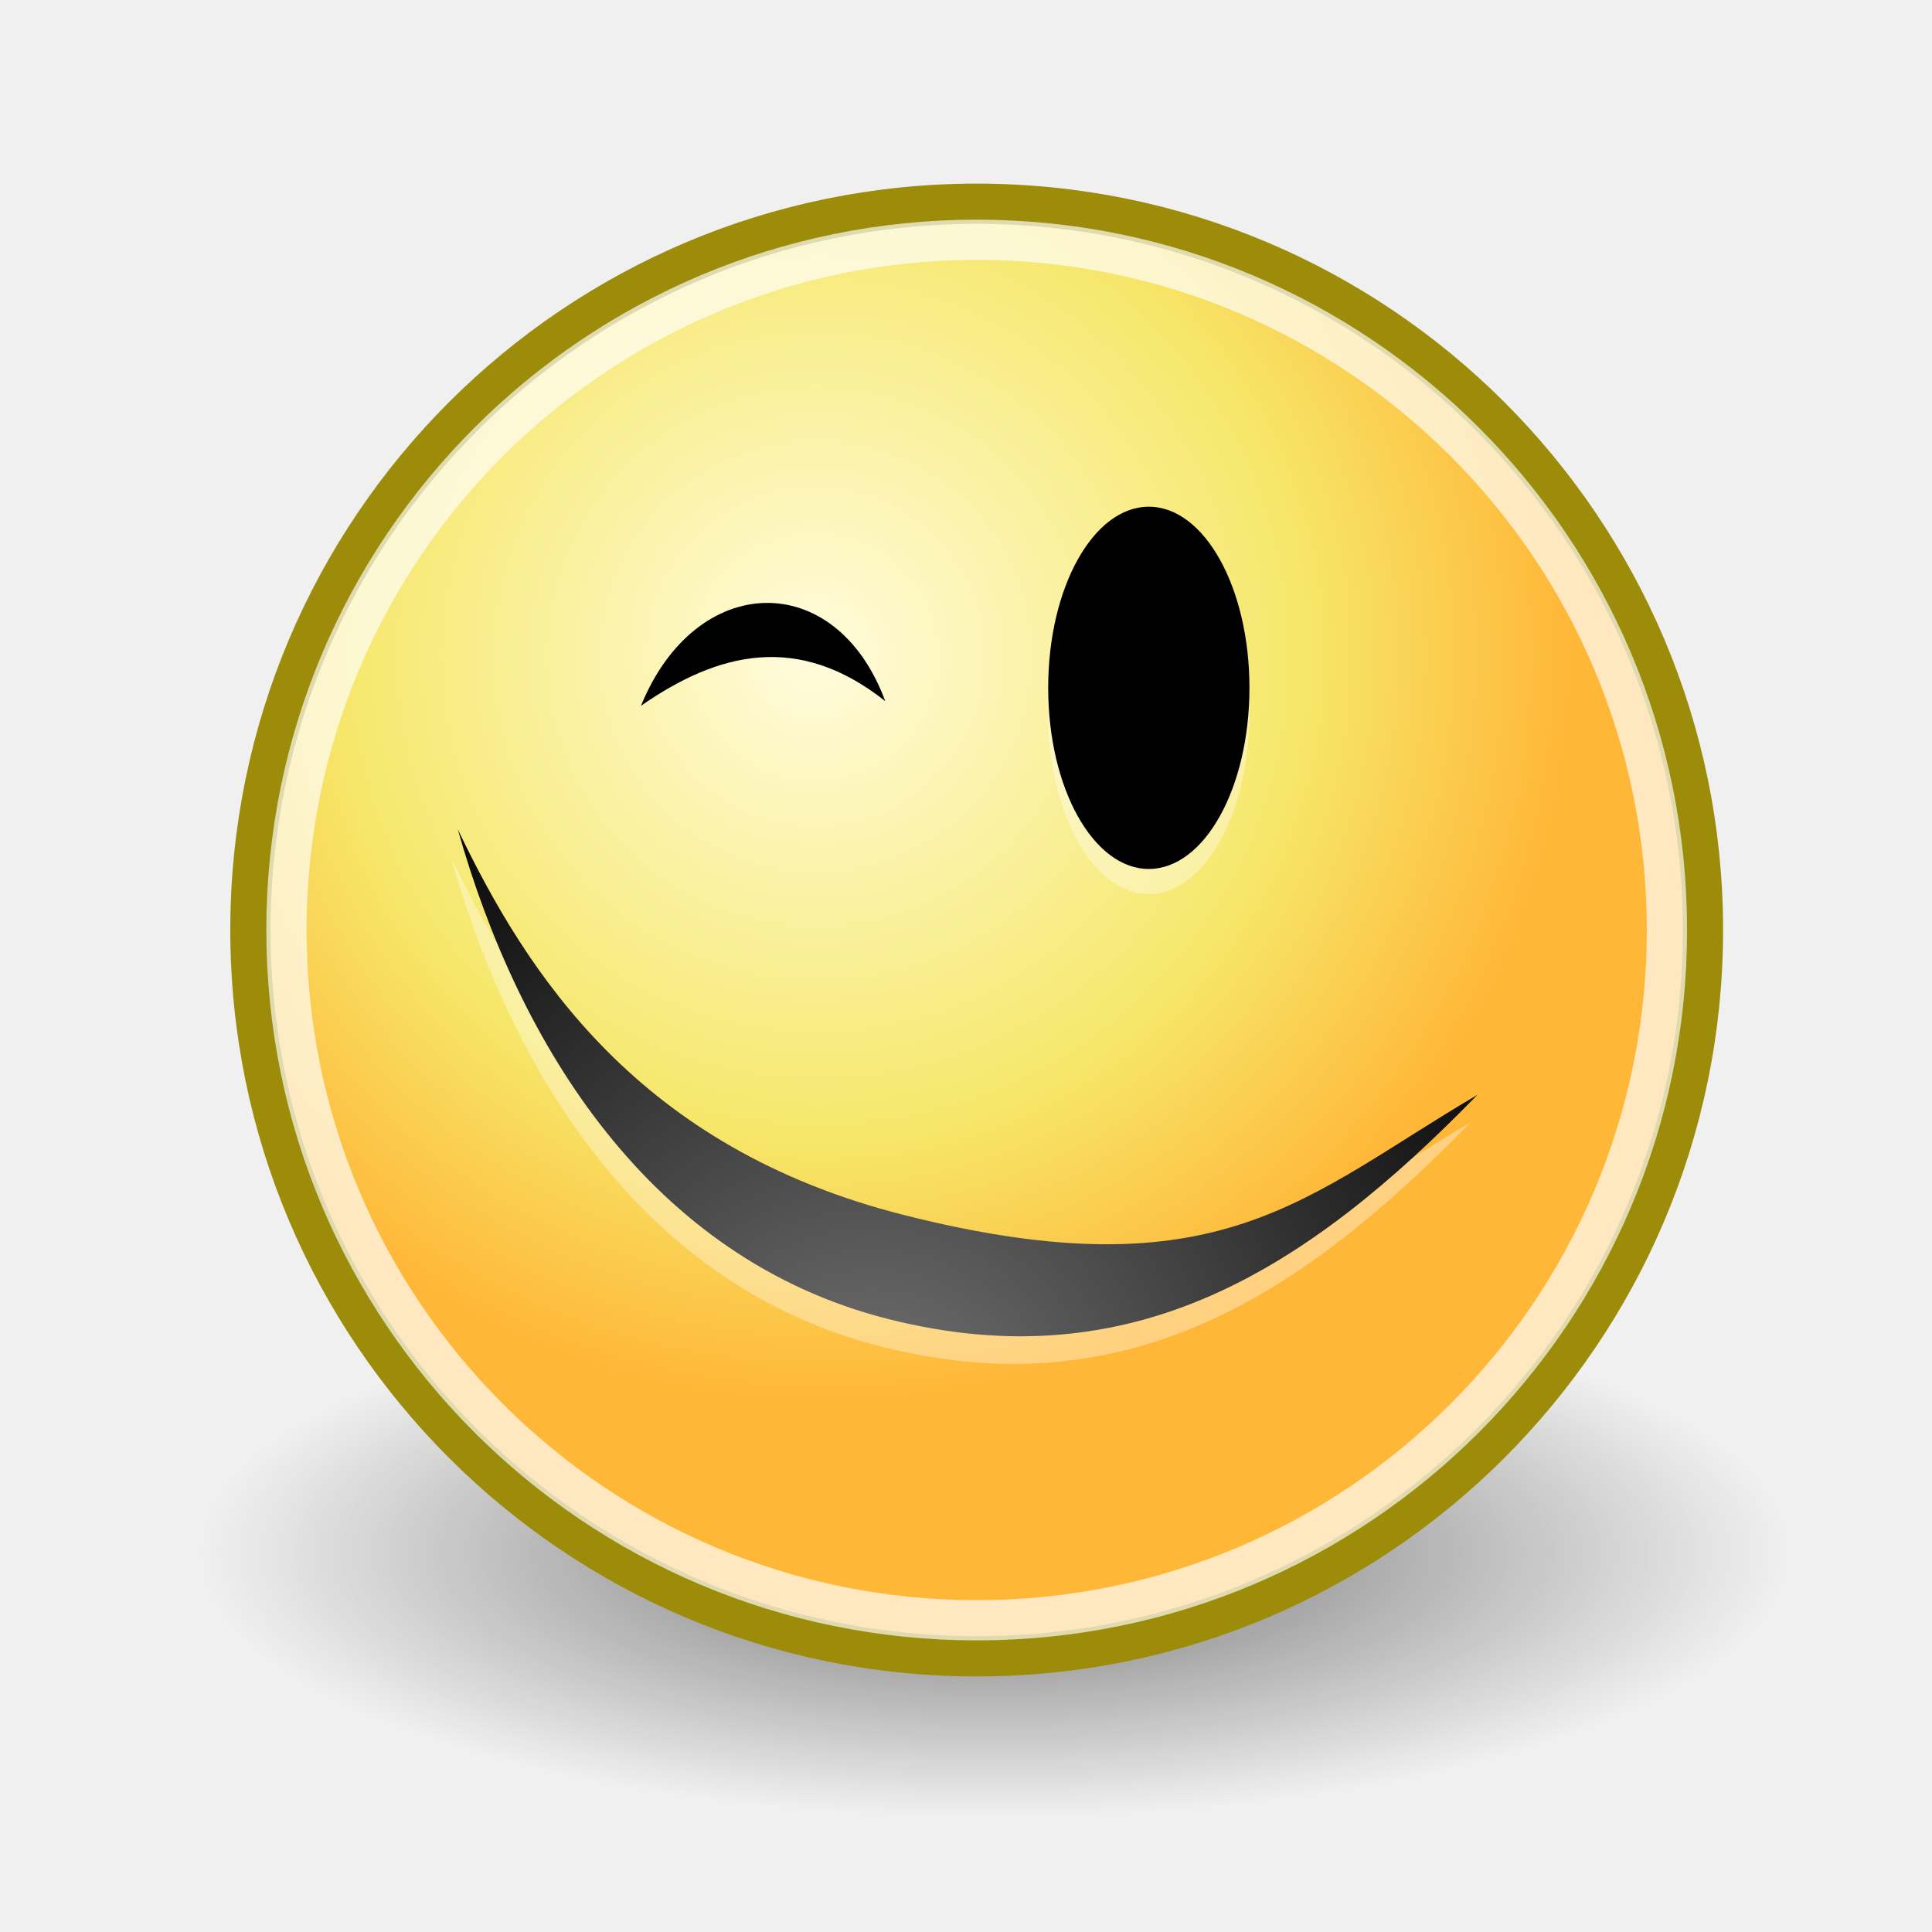
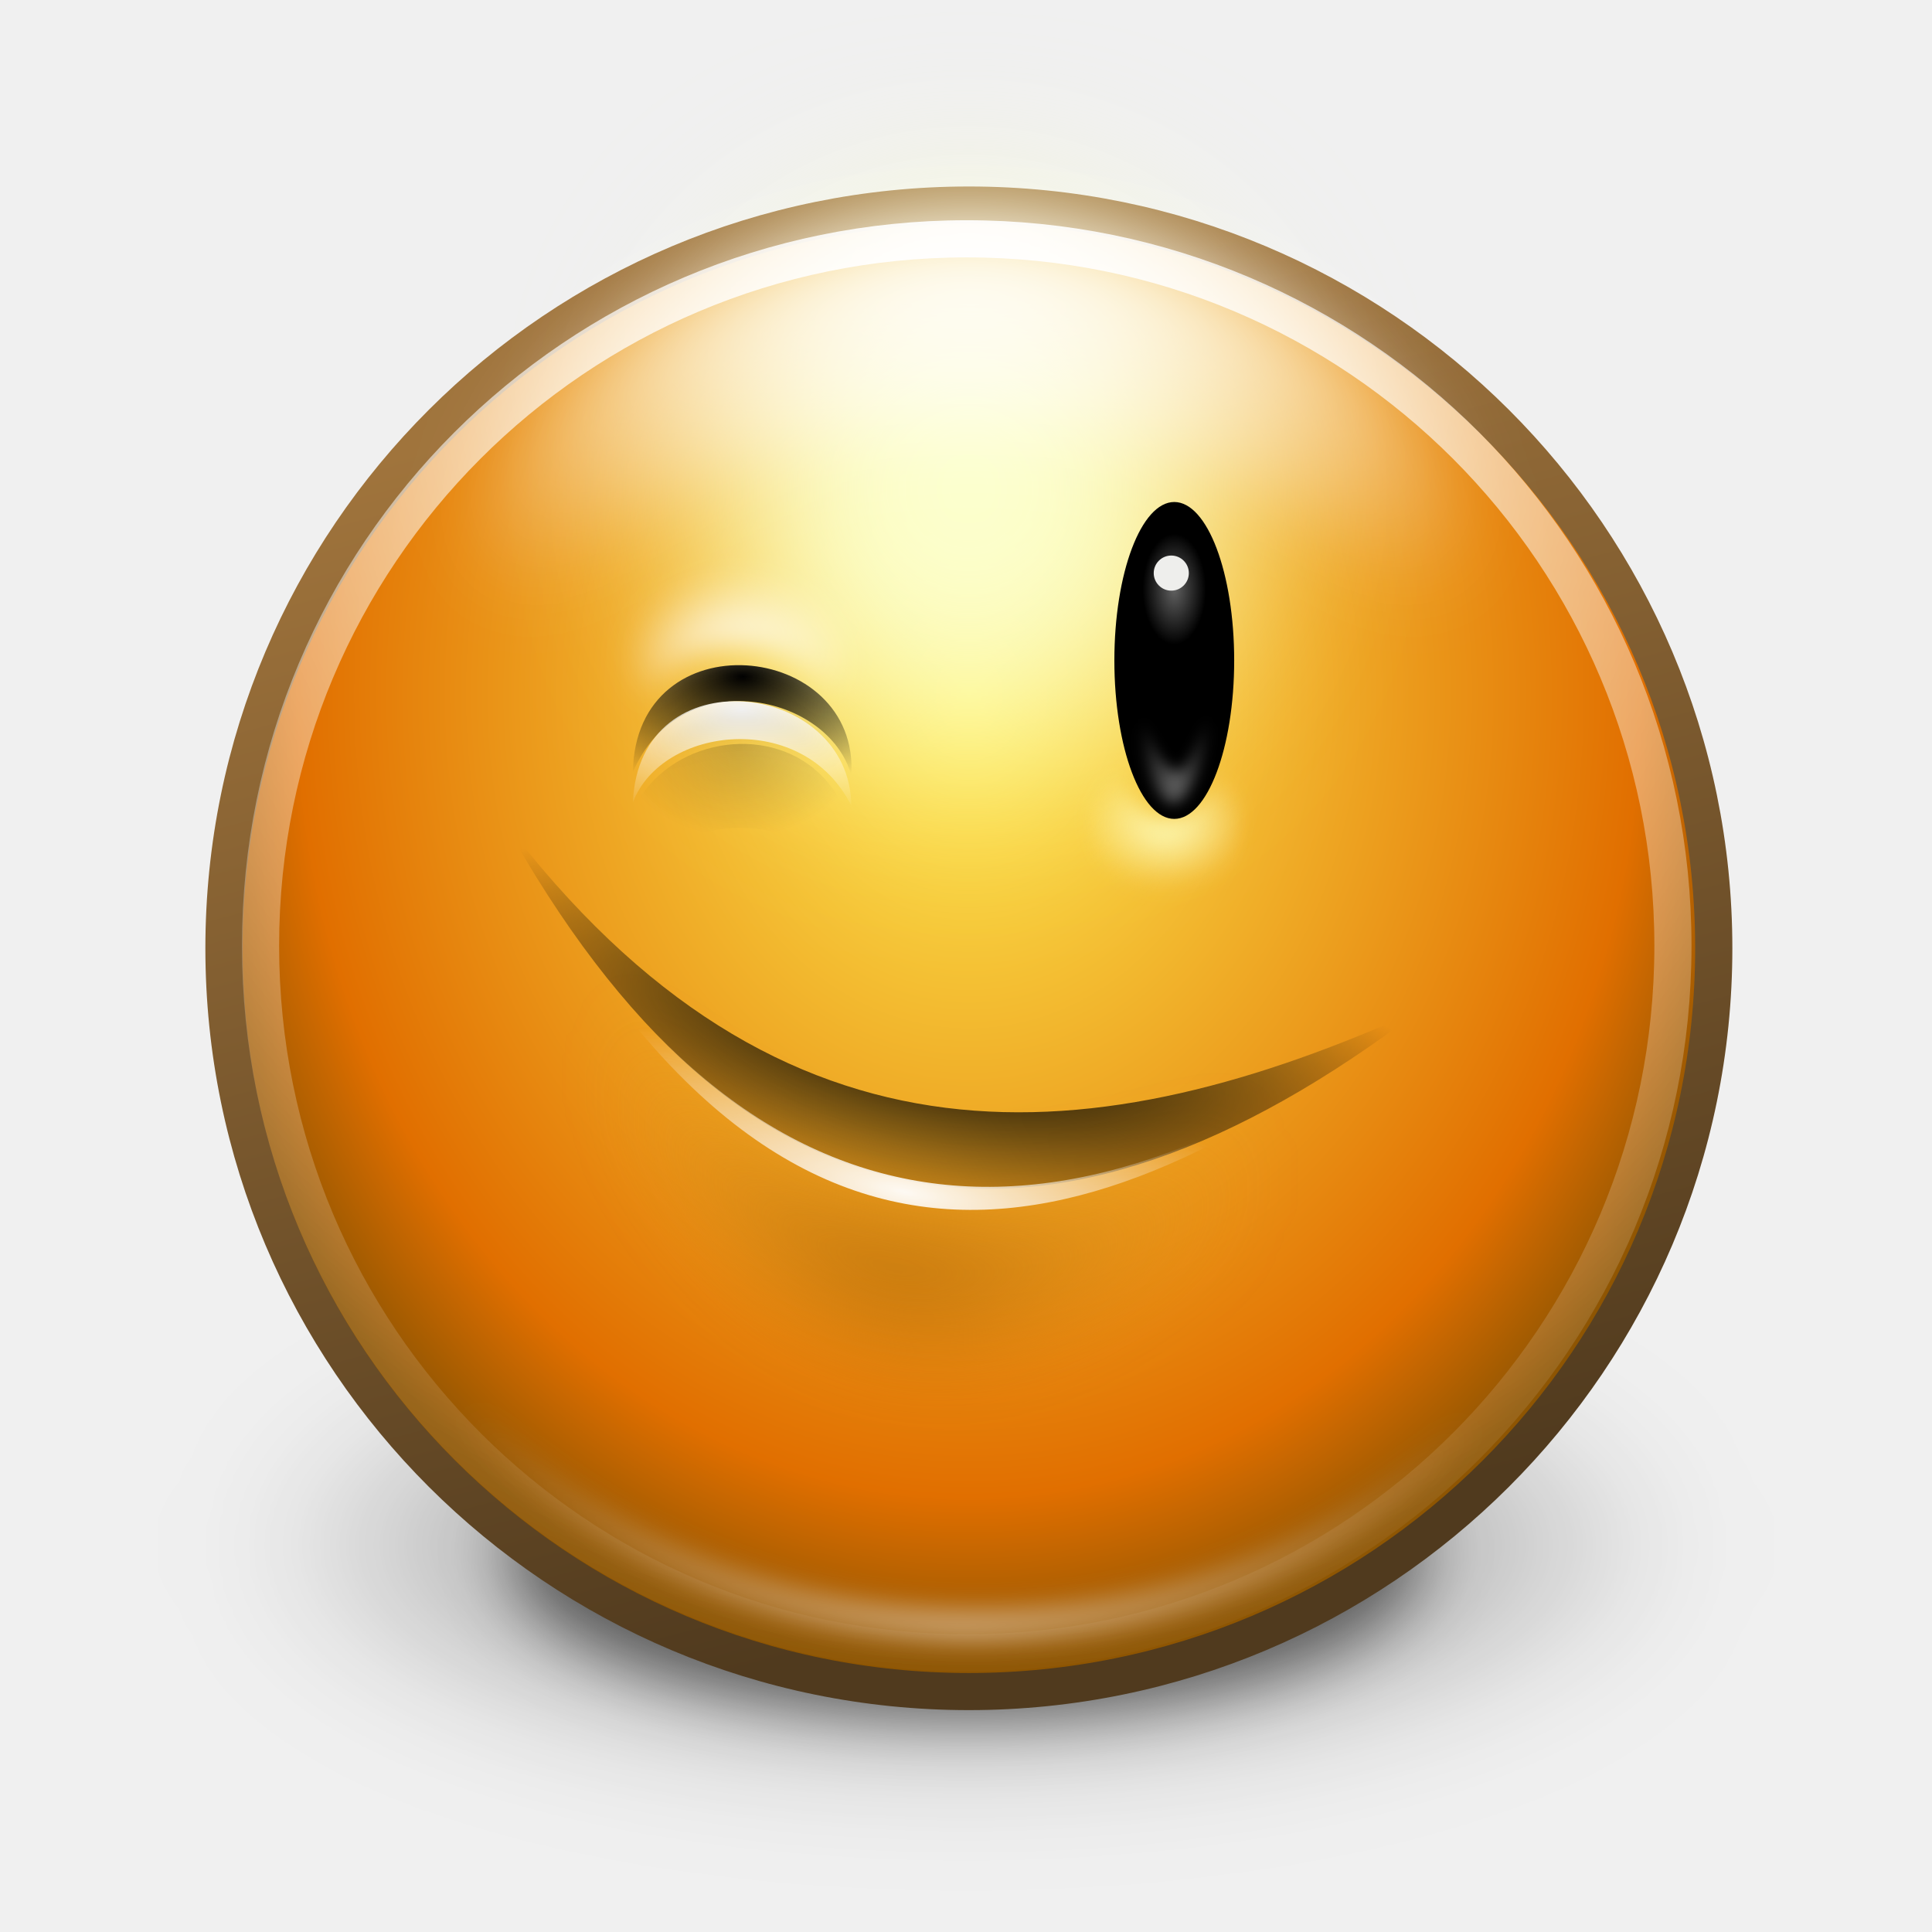
- <svg xmlns="http://www.w3.org/2000/svg" xmlns:xlink="http://www.w3.org/1999/xlink" version="1.1" width="48" height="48" id="svg4376">
-   <defs id="defs3">
-     <linearGradient id="linearGradient3290">
-       <stop id="stop3292" style="stop-color:#fffcde;stop-opacity:1" offset="0" />
-       <stop id="stop3294" style="stop-color:#f6e76a;stop-opacity:1" offset="0.645" />
-       <stop id="stop3296" style="stop-color:#ffb738;stop-opacity:1" offset="1" />
+ <svg xmlns="http://www.w3.org/2000/svg" xmlns:xlink="http://www.w3.org/1999/xlink" width="52" height="52" id="svg8553" version="1.1">
+   <defs id="defs8555">
+     <filter color-interpolation-filters="sRGB" id="filter6552-9" x="-0.089" width="1.178" y="-0.265" height="1.53">
+       <feGaussianBlur stdDeviation="0.517" id="feGaussianBlur6554-0" />
+     </filter>
+     <linearGradient id="linearGradient5629-3">
+       <stop style="stop-color:#000000;stop-opacity:1;" offset="0" id="stop5631-3" />
+       <stop style="stop-color:#000000;stop-opacity:0;" offset="1" id="stop5633-3" />
    </linearGradient>
-     <radialGradient cx="29.288" cy="15.721" r="8.902" fx="29.158" fy="15.756" id="radialGradient2714" xlink:href="#linearGradient3290" gradientUnits="userSpaceOnUse" />
-     <linearGradient id="linearGradient2509">
-       <stop id="stop2511" style="stop-color:#fffbd5;stop-opacity:1" offset="0" />
-       <stop id="stop2513" style="stop-color:#edd400;stop-opacity:1" offset="1" />
+     <filter color-interpolation-filters="sRGB" id="filter5677-7" x="-0.094" width="1.189" y="-0.28" height="1.561">
+       <feGaussianBlur stdDeviation="0.548" id="feGaussianBlur5679-3" />
+     </filter>
+     <linearGradient id="linearGradient7083-26">
+       <stop style="stop-color:#ffed50;stop-opacity:1" offset="0" id="stop7085-5" />
+       <stop id="stop7087-2" offset="0.827" style="stop-color:#e16f00;stop-opacity:1" />
+       <stop style="stop-color:#8e5502;stop-opacity:1" offset="1" id="stop7089-6" />
    </linearGradient>
-     <radialGradient cx="25.053" cy="39.593" r="15.757" fx="25.053" fy="39.593" id="aigrd2" gradientUnits="userSpaceOnUse" gradientTransform="matrix(1.25,0,0,1.25,-6.479446,-13.37211)">
-       <stop id="stop8602" style="stop-color:#777777;stop-opacity:1" offset="0" />
-       <stop id="stop8604" style="stop-color:#000000;stop-opacity:1" offset="1" />
-     </radialGradient>
-     <linearGradient id="linearGradient4565">
-       <stop id="stop4567" style="stop-color:#000000;stop-opacity:1" offset="0" />
-       <stop id="stop4569" style="stop-color:#000000;stop-opacity:0" offset="1" />
+     <linearGradient id="linearGradient6936-5">
+       <stop style="stop-color:#a0743c;stop-opacity:1;" offset="0" id="stop6938-87" />
+       <stop style="stop-color:#503a1e;stop-opacity:1" offset="1" id="stop6940-9" />
    </linearGradient>
-     <linearGradient id="linearGradient3824">
-       <stop id="stop3826" style="stop-color:#ffffff;stop-opacity:1" offset="0" />
-       <stop id="stop3828" style="stop-color:#c9c9c9;stop-opacity:1" offset="1" />
+     <filter color-interpolation-filters="sRGB" id="filter5832-6" x="-0.438" width="1.875" y="-0.438" height="1.875">
+       <feGaussianBlur stdDeviation="0.798" id="feGaussianBlur5834-0" />
+     </filter>
+     <linearGradient id="linearGradient6005-4">
+       <stop style="stop-color:#ffffff;stop-opacity:1;" offset="0" id="stop6007-1" />
+       <stop style="stop-color:#ffffff;stop-opacity:0;" offset="1" id="stop6009-0" />
    </linearGradient>
-     <linearGradient id="linearGradient3800">
-       <stop id="stop3802" style="stop-color:#ffeed6;stop-opacity:1" offset="0" />
-       <stop id="stop8664" style="stop-color:#e49c2f;stop-opacity:1" offset="0.5" />
-       <stop id="stop3804" style="stop-color:#ffc66c;stop-opacity:1" offset="1" />
+     <filter color-interpolation-filters="sRGB" id="filter6049-4">
+       <feGaussianBlur stdDeviation="1.564" id="feGaussianBlur6051-8" />
+     </filter>
+     <linearGradient id="linearGradient6329-70">
+       <stop style="stop-color:#ffffff;stop-opacity:1;" offset="0" id="stop6331-8" />
+       <stop style="stop-color:#ffffff;stop-opacity:0;" offset="1" id="stop6333-6" />
    </linearGradient>
-     <radialGradient cx="24.714" cy="38.571" r="19.714" fx="24.714" fy="38.571" id="radialGradient4571" xlink:href="#linearGradient4565" gradientUnits="userSpaceOnUse" gradientTransform="matrix(1,0,0,0.333333,0,25.71429)" />
-     <radialGradient cx="25.053" cy="39.593" r="15.757" fx="25.053" fy="39.593" id="radialGradient3279" xlink:href="#aigrd2" gradientUnits="userSpaceOnUse" gradientTransform="matrix(1.25,0,0,1.25,-6.479446,-13.37211)" />
+     <filter color-interpolation-filters="sRGB" id="filter6365-2" x="-0.092" width="1.184" y="-0.208" height="1.417">
+       <feGaussianBlur stdDeviation="0.508" id="feGaussianBlur6367-4" />
+     </filter>
+     <linearGradient id="linearGradient7039-7">
+       <stop style="stop-color:#ffffff;stop-opacity:1;" offset="0" id="stop7041-9" />
+       <stop style="stop-color:#ffffff;stop-opacity:0;" offset="1" id="stop7043-3" />
+     </linearGradient>
+     <radialGradient xlink:href="#linearGradient5629-3" id="radialGradient16272" gradientUnits="userSpaceOnUse" gradientTransform="matrix(1,0,0,0.3363229,0,122.9254)" cx="314.031" cy="185.219" fx="314.031" fy="185.219" r="6.969" />
+     <radialGradient xlink:href="#linearGradient7083-26" id="radialGradient16274" gradientUnits="userSpaceOnUse" gradientTransform="matrix(1.02752,7.1485621e-7,-8.5798813e-7,1.233255,-8.667909,-40.21137)" cx="314.969" cy="174.444" fx="314.969" fy="174.444" r="9.031" />
+     <linearGradient xlink:href="#linearGradient6936-5" id="linearGradient16276" gradientUnits="userSpaceOnUse" x1="311.258" y1="171.423" x2="314.969" y2="185.478" />
+     <radialGradient xlink:href="#linearGradient6005-4" id="radialGradient16278" gradientUnits="userSpaceOnUse" gradientTransform="matrix(1,0,0,0.5796531,0,80.58513)" cx="140.193" cy="273.697" fx="140.193" fy="273.697" r="81.986" />
+     <radialGradient xlink:href="#linearGradient6329-70" id="radialGradient16280" gradientUnits="userSpaceOnUse" gradientTransform="matrix(0.1311886,0,0,0.05782245,295.5194,168.1579)" cx="141.578" cy="30.179" fx="141.578" fy="30.179" r="90.828" />
+     <radialGradient xlink:href="#linearGradient7039-7" id="radialGradient16282" gradientUnits="userSpaceOnUse" gradientTransform="matrix(1.756559,-0.02542913,0.02745096,1.896221,-242.9698,-144.6942)" cx="314.969" cy="170.386" fx="314.969" fy="170.386" r="8.626" />
+     <radialGradient xlink:href="#linearGradient5925-46" id="radialGradient16284" gradientUnits="userSpaceOnUse" gradientTransform="matrix(0.9973105,-0.07329285,0.05241914,0.7132777,-9.012464,72.34055)" cx="314.108" cy="187.63" fx="314.108" fy="187.63" r="5.844" />
+     <linearGradient id="linearGradient5925-46">
+       <stop style="stop-color:#a45d03;stop-opacity:1" offset="0" id="stop5927-2" />
+       <stop style="stop-color:#eca222;stop-opacity:0" offset="1" id="stop5929-63" />
+     </linearGradient>
+     <filter color-interpolation-filters="sRGB" id="filter5945-49" x="-0.094" width="1.187" y="-0.27" height="1.541">
+       <feGaussianBlur stdDeviation="0.456" id="feGaussianBlur5947-73" />
+     </filter>
+     <radialGradient xlink:href="#linearGradient5905-94" id="radialGradient16286" gradientUnits="userSpaceOnUse" gradientTransform="matrix(1.435089,1.1852363e-6,-3.2936607e-7,0.3987978,-136.5956,107.7624)" cx="313.955" cy="179.551" fx="313.955" fy="179.551" r="5.844" />
+     <linearGradient id="linearGradient5905-94">
+       <stop style="stop-color:#000000;stop-opacity:1;" offset="0" id="stop5907-89" />
+       <stop style="stop-color:#000000;stop-opacity:0;" offset="1" id="stop5909-91" />
+     </linearGradient>
+     <radialGradient xlink:href="#linearGradient5877-1" id="radialGradient16288" gradientUnits="userSpaceOnUse" gradientTransform="matrix(1.224234,0,0,0.3101039,-70.39675,123.7609)" cx="313.955" cy="185.983" fx="313.955" fy="185.983" r="5.844" />
+     <linearGradient id="linearGradient5877-1">
+       <stop id="stop5879-45" offset="0" style="stop-color:#ffffff;stop-opacity:1" />
+       <stop id="stop5881-4" offset="1" style="stop-color:#ffffff;stop-opacity:0;" />
+     </linearGradient>
+     <radialGradient xlink:href="#linearGradient12297-80" id="radialGradient16290" gradientUnits="userSpaceOnUse" gradientTransform="matrix(1,0,0,0.4923079,0,89.64582)" cx="142.75" cy="172.867" fx="142.75" fy="172.867" r="16.25" />
+     <linearGradient id="linearGradient12297-80">
+       <stop style="stop-color:#fdfcbc;stop-opacity:1;" offset="0" id="stop12299-16" />
+       <stop style="stop-color:#fdfcbc;stop-opacity:0;" offset="1" id="stop12301-0" />
+     </linearGradient>
+     <filter color-interpolation-filters="sRGB" id="filter12325-63" x="-0.107" width="1.214" y="-0.082" height="1.164">
+       <feGaussianBlur stdDeviation="1.449" id="feGaussianBlur12327-62" />
+     </filter>
+     <radialGradient xlink:href="#linearGradient12477-36" id="radialGradient16292" gradientUnits="userSpaceOnUse" gradientTransform="matrix(0.5294118,-2.513717e-7,4.6002665e-7,0.7,81.17642,34.50004)" cx="172.5" cy="104.071" fx="172.5" fy="104.071" r="8.5" />
+     <linearGradient id="linearGradient12477-36">
+       <stop style="stop-color:#616161;stop-opacity:1" offset="0" id="stop12479-8" />
+       <stop style="stop-color:#000000;stop-opacity:1" offset="1" id="stop12481-80" />
+     </linearGradient>
+     <radialGradient xlink:href="#linearGradient12495-85" id="radialGradient16294" gradientUnits="userSpaceOnUse" gradientTransform="matrix(1,0,0,2.644534,0,-212.8096)" cx="175.625" cy="129.771" fx="175.625" fy="129.771" r="5.625" />
+     <linearGradient id="linearGradient12495-85">
+       <stop style="stop-color:#616161;stop-opacity:1;" offset="0" id="stop12497-1" />
+       <stop style="stop-color:#616161;stop-opacity:0;" offset="1" id="stop12499-71" />
+     </linearGradient>
+     <filter color-interpolation-filters="sRGB" id="filter12535-960" x="-0.183" width="1.366" y="-0.155" height="1.311">
+       <feGaussianBlur stdDeviation="0.858" id="feGaussianBlur12537-32" />
+     </filter>
+     <radialGradient xlink:href="#linearGradient6053-3" id="radialGradient16296" gradientUnits="userSpaceOnUse" gradientTransform="matrix(1.85116,0,0,1.055542,-269.5418,-9.416418)" cx="316.676" cy="174.138" fx="316.676" fy="174.138" r="1.017" />
+     <linearGradient id="linearGradient6053-3">
+       <stop style="stop-color:#000000;stop-opacity:1;" offset="0" id="stop6055-9" />
+       <stop style="stop-color:#000000;stop-opacity:0;" offset="1" id="stop6057-70" />
+     </linearGradient>
+     <radialGradient xlink:href="#linearGradient6063-2" id="radialGradient16298" gradientUnits="userSpaceOnUse" gradientTransform="matrix(2.201649,0,0,1.041242,-380.5316,-6.433658)" cx="316.675" cy="173.96" fx="316.675" fy="173.96" r="1.016" />
+     <linearGradient id="linearGradient6063-2">
+       <stop style="stop-color:#ffffff;stop-opacity:1;" offset="0" id="stop6065-7" />
+       <stop style="stop-color:#ffffff;stop-opacity:0;" offset="1" id="stop6067-0" />
+     </linearGradient>
+     <radialGradient xlink:href="#linearGradient6105-5" id="radialGradient16300" gradientUnits="userSpaceOnUse" gradientTransform="matrix(1.840206,0,0,0.7261319,-266.0719,48.31621)" cx="316.675" cy="173.806" fx="316.675" fy="173.806" r="1.016" />
+     <linearGradient id="linearGradient6105-5">
+       <stop style="stop-color:#000000;stop-opacity:1;" offset="0" id="stop6107-3" />
+       <stop style="stop-color:#000000;stop-opacity:0;" offset="1" id="stop6109-0" />
+     </linearGradient>
+     <filter color-interpolation-filters="sRGB" height="1.594" y="-0.297" width="1.234" x="-0.117" id="filter6157-1">
+       <feGaussianBlur id="feGaussianBlur6159-8" stdDeviation="0.099" />
+     </filter>
+     <radialGradient xlink:href="#linearGradient6163-9" id="radialGradient16302" gradientUnits="userSpaceOnUse" gradientTransform="matrix(0.999966,-0.00824559,0.0060153,0.7294925,-1.03666,49.78459)" cx="316.654" cy="174.127" fx="316.654" fy="174.127" r="1.092" />
+     <linearGradient id="linearGradient6163-9">
+       <stop style="stop-color:#ffffff;stop-opacity:1;" offset="0" id="stop6166-68" />
+       <stop style="stop-color:#ffffff;stop-opacity:0;" offset="1" id="stop6168-4" />
+     </linearGradient>
+     <filter color-interpolation-filters="sRGB" height="1.399" y="-0.199" width="1.291" x="-0.145" id="filter6188-2">
+       <feGaussianBlur id="feGaussianBlur6190-6" stdDeviation="0.132" />
+     </filter>
+     <radialGradient xlink:href="#linearGradient11382" id="radialGradient16304" gradientUnits="userSpaceOnUse" gradientTransform="matrix(1.04071,0,0,1.07087,-12.8906,-12.39622)" cx="316.647" cy="174.468" fx="316.647" fy="174.468" r="1.091" />
+     <linearGradient id="linearGradient11382">
+       <stop style="stop-color:#000000;stop-opacity:1;" offset="0" id="stop11384" />
+       <stop style="stop-color:#000000;stop-opacity:0;" offset="1" id="stop11386" />
+     </linearGradient>
  </defs>
-   <g id="layer1">
-     <path d="m 44.429,38.571 a 19.714,6.571 0 1 1 -39.429,0 19.714,6.571 0 1 1 39.429,0 z" id="path4563" style="opacity:0.532;color:#000000;fill:url(#radialGradient4571);fill-opacity:1;fill-rule:evenodd;stroke:none;stroke-width:0.405;marker:none;visibility:visible;display:inline;overflow:visible" />
-     <path d="m 39.775,19.009 a 8.662,8.662 0 1 1 -17.324,0 8.662,8.662 0 1 1 17.324,0 z" transform="matrix(2.083142,0,0,2.083142,-40.54715,-16.49224)" id="path4320" style="color:#000000;fill:url(#radialGradient2714);fill-opacity:1;fill-rule:evenodd;stroke:#9c8c0a;stroke-width:0.48;stroke-linecap:round;stroke-linejoin:round;stroke-miterlimit:4;stroke-opacity:1;stroke-dasharray:none;stroke-dashoffset:0;marker:none;visibility:visible;display:inline;overflow:visible" />
-     <path d="m 39.775,19.009 a 8.662,8.662 0 1 1 -17.324,0 8.662,8.662 0 1 1 17.324,0 z" transform="matrix(1.979782,0,0,1.979782,-37.33128,-14.52746)" id="path4322" style="opacity:0.677;color:#000000;fill:none;stroke:#ffffff;stroke-width:0.505;stroke-linecap:round;stroke-linejoin:round;stroke-miterlimit:4;stroke-opacity:1;stroke-dasharray:none;stroke-dashoffset:0;marker:none;visibility:visible;display:inline;overflow:visible" />
-     <g transform="matrix(0.969372,0.245598,-0.245598,0.969372,6.456937,-5.230004)" id="g3267">
-       <path d="m 37.285,24.72 c -3.016,5.225 -6.544,8.99 -12.822,8.99 -6.1,0 -10.566,-4.34 -13.352,-9.167 2.549,3.056 6.283,6.566 13.087,6.566 8.13,0 9.552,-2.907 13.087,-6.39 z" id="path2659" style="opacity:0.36;color:#000000;fill:#ffffff;fill-opacity:1;fill-rule:nonzero;stroke:none;stroke-width:1;marker:none;visibility:visible;display:inline;overflow:visible" />
-       <path d="m 37.285,24.013 c -3.016,5.225 -6.544,8.99 -12.822,8.99 -6.1,0 -10.566,-4.34 -13.352,-9.167 2.549,3.056 6.283,6.566 13.087,6.566 8.13,0 9.552,-2.907 13.087,-6.39 z" id="path8606" style="fill:url(#radialGradient3279);fill-rule:nonzero;stroke:none" />
+   <g id="layer1" transform="translate(-1.880027,-1002.012)">
+     <g style="display:inline;enable-background:new" id="g15777" transform="translate(-1491.613,654.038)">
+       <g style="display:inline;enable-background:new" id="use18107" transform="matrix(2.279553,0,0,2.279553,803.9077,-32.54816)">
+         <g id="g14639" style="opacity:0.635" transform="translate(-0.1163233,0)">
+           <path transform="matrix(0.7639183,0,0,0.7639183,74.13704,43.81418)" d="m 321,185.219 c 0,1.294 -3.12,2.344 -6.969,2.344 -3.849,0 -6.969,-1.049 -6.969,-2.344 0,-1.294 3.12,-2.344 6.969,-2.344 3.849,0 6.969,1.049 6.969,2.344 z" id="path14641" style="fill:#000000;fill-opacity:1;fill-rule:nonzero;stroke:none;stroke-width:1;marker:none;visibility:visible;display:inline;overflow:visible;filter:url(#filter6552-9);enable-background:accumulate" />
+           <path style="fill:url(#radialGradient16272);fill-opacity:1;fill-rule:nonzero;stroke:none;stroke-width:1;marker:none;visibility:visible;display:inline;overflow:visible;filter:url(#filter5677-7);enable-background:accumulate" id="path14643" d="m 321,185.219 c 0,1.294 -3.12,2.344 -6.969,2.344 -3.849,0 -6.969,-1.049 -6.969,-2.344 0,-1.294 3.12,-2.344 6.969,-2.344 3.849,0 6.969,1.049 6.969,2.344 z" transform="matrix(1.24,0,0,1.24,-75.3675,-44.49637)" />
+         </g>
+         <path transform="matrix(1.030955,0,0,1.028683,-10.77025,-4.819883)" style="fill:url(#radialGradient16274);fill-opacity:1;fill-rule:nonzero;stroke:url(#linearGradient16276);stroke-width:0.426;stroke-linecap:round;stroke-linejoin:round;stroke-miterlimit:4;stroke-opacity:1;stroke-dasharray:none;stroke-dashoffset:0;marker:none;visibility:visible;display:inline;overflow:visible;enable-background:accumulate" id="path14645" d="m 323.5,177.844 c 0,4.712 -3.82,8.531 -8.531,8.531 -4.712,0 -8.531,-3.82 -8.531,-8.531 0,-4.712 3.82,-8.531 8.531,-8.531 4.712,0 8.531,3.82 8.531,8.531 z" />
+         <path style="fill:#fcffcd;fill-opacity:1;fill-rule:nonzero;stroke:none;stroke-width:1;marker:none;visibility:visible;display:inline;overflow:visible;filter:url(#filter5832-6);enable-background:accumulate" id="path14647" d="m 316.688,175.375 c 0,1.208 -0.979,2.188 -2.188,2.188 -1.208,0 -2.188,-0.979 -2.188,-2.188 0,-1.208 0.979,-2.188 2.188,-2.188 1.208,0 2.188,0.979 2.188,2.188 z" transform="matrix(1.4,0,0,1.4,-126.3538,-72.82457)" />
+         <path style="opacity:0.399;fill:url(#radialGradient16278);fill-opacity:1;fill-rule:evenodd;stroke:none;filter:url(#filter6049-4)" d="M 58.219,144.188 C 56.62,271.151 224.45,267.235 222.156,154.406 219.989,261.502 60.603,264.864 58.25,144.188 l -0.031,0 z" transform="matrix(0.09499408,0,0,0.08752146,300.5378,165.373)" id="path14649" />
+         <path style="fill:url(#radialGradient16280);fill-opacity:1;fill-rule:nonzero;stroke:none;stroke-width:0.085;marker:none;visibility:visible;display:inline;overflow:visible;filter:url(#filter6365-2);enable-background:accumulate" d="m 314.094,169.631 c -3.663,0 -6.638,2.038 -6.638,4.548 0,0.453 0.099,0.889 0.279,1.302 0.818,-1.877 3.356,-3.247 6.359,-3.247 3.003,0 5.542,1.37 6.359,3.247 0.18,-0.413 0.276,-0.849 0.276,-1.302 0,-2.51 -2.972,-4.548 -6.635,-4.548 z" id="path14651" transform="matrix(0.8944984,0,0,0.9143922,33.02099,14.52178)" />
+         <g id="g14653" transform="matrix(1.977991,0,0,2.44199,-307.1928,-261.8938)" style="opacity:0.246" />
+         <path transform="matrix(0.991928,0,0,0.9930811,1.496945,1.482509)" d="m 314.969,169.438 c -4.648,0 -8.406,3.759 -8.406,8.406 0,4.648 3.759,8.406 8.406,8.406 4.648,0 8.406,-3.759 8.406,-8.406 0,-4.648 -3.759,-8.406 -8.406,-8.406 z" id="path14655" style="fill:none;stroke:url(#radialGradient16282);stroke-width:0.442;stroke-linecap:round;stroke-linejoin:round;stroke-miterlimit:4;stroke-opacity:1;stroke-dasharray:none;stroke-dashoffset:0;marker:none;visibility:visible;display:inline;overflow:visible;enable-background:accumulate" xlink:href="#path6824" />
+       </g>
+       <g id="g43801" style="display:inline;enable-background:new" transform="matrix(2.279553,0,0,2.279553,803.1405,-33.0829)">
+         <g transform="matrix(0.7578033,0.1569813,-0.1795433,0.866718,108.1777,-25.30429)" style="display:inline;enable-background:new" id="g6018-2">
+           <path transform="matrix(1.224234,0,0,1.224234,-70.39675,-40.44547)" id="path6020-5" d="m 308.089,178.545 c 4.819,4.729 8.416,3.081 11.688,0 -3.703,5.3 -7.594,5.493 -11.688,0 z" style="fill:url(#radialGradient16284);fill-opacity:1;fill-rule:evenodd;stroke:none;filter:url(#filter5945-49)" />
+           <path id="path6022-5" d="m 306.803,177.653 c 5.319,4.082 9.939,2.78 14.308,0 -4.68,4.711 -9.439,4.97 -14.308,0 z" style="fill:url(#radialGradient16286);fill-opacity:1;fill-rule:evenodd;stroke:none" />
+           <path style="opacity:0.946;fill:url(#radialGradient16288);fill-opacity:1;fill-rule:evenodd;stroke:none" d="m 306.803,177.653 c 5.9,6.351 10.303,4.024 14.308,0 -4.71,4.679 -9.477,4.942 -14.308,0 z" id="path6024-2" />
+         </g>
+         <g id="g5942-0" transform="translate(0,-0.8773651)">
+           <g id="g5897-8">
+             <path style="opacity:0.995;fill:url(#radialGradient16290);fill-opacity:1;fill-rule:evenodd;stroke:none;display:inline;filter:url(#filter12325-63);enable-background:new" d="m 126.5,187 c 0,0 2.211,-41.347 15.5,-41.5 13.731,-0.158 17,42.5 17,42.5 -15.307,-21.808 -23.645,-10.165 -32.5,-1 z" id="path12701-9" transform="matrix(0.06145285,0,0,-0.09354096,307.8432,194.1189)" />
+             <g style="display:inline;enable-background:new" id="g12703-2" transform="matrix(0.08321702,0,0,0.09354096,302.1059,165.0812)">
+               <path transform="matrix(1,0,0,1.176471,3,-20.29412)" d="m 181,115 c 0,9.389 -3.806,17 -8.5,17 -4.694,0 -8.5,-7.611 -8.5,-17 0,-9.389 3.806,-17 8.5,-17 4.694,0 8.5,7.611 8.5,17 z" id="path12705-7" style="fill:url(#radialGradient16292);fill-opacity:1;fill-rule:nonzero;stroke:none;stroke-width:1;marker:none;visibility:visible;display:inline;overflow:visible;enable-background:accumulate" />
+               <path id="path12707-54" d="m 170,119.75 c 0,0 0.976,13.116 5.25,13.25 4.225,0.132 6,-12.75 6,-12.75 -3.026,4.18 -4.521,17.54 -11.25,-0.5 z" style="fill:url(#radialGradient16294);fill-opacity:1;fill-rule:evenodd;stroke:none;filter:url(#filter12535-960)" />
+             </g>
+             <path style="fill:#eeeeec;fill-opacity:1;fill-rule:nonzero;stroke:none;stroke-width:1;marker:none;visibility:visible;display:inline;overflow:visible;enable-background:accumulate" id="path5102-2" d="m 326.938,57.594 c 0,0.224 -0.182,0.406 -0.406,0.406 -0.224,0 -0.406,-0.182 -0.406,-0.406 0,-0.224 0.182,-0.406 0.406,-0.406 0.224,0 0.406,0.182 0.406,0.406 z" transform="matrix(0.5103903,0,0,0.5103903,150.0164,145.4116)" />
+           </g>
+           <g style="display:inline;enable-background:new" id="g8728" transform="matrix(1.269555,0,0,1.269555,-90.42815,-45.37319)">
+             <path id="path8730" d="m 317.69,175.313 c -0.203,-0.755 -1.587,-1.062 -2.031,-0.031 0.022,-1.434 2.112,-1.224 2.031,0.031 z" style="fill:url(#radialGradient16296);fill-opacity:1;fill-rule:evenodd;stroke:none" />
+             <path style="fill:url(#radialGradient16298);fill-opacity:1;fill-rule:evenodd;stroke:none" d="m 317.69,175.594 c -0.007,-1.16 -1.972,-1.412 -2.031,-0.031 0.271,-0.71 1.583,-0.866 2.031,0.031 z" id="path8732" />
+             <path id="path8734" d="m 317.69,175.39 c -0.507,-0.51 -1.265,-0.624 -2.031,-0.031 0.456,-1.004 1.747,-0.862 2.031,0.031 z" style="opacity:0.133;fill:url(#radialGradient16300);fill-opacity:1;fill-rule:evenodd;stroke:none;filter:url(#filter6157-1)" />
+             <path style="fill:url(#radialGradient16302);fill-opacity:1;fill-rule:evenodd;stroke:none;filter:url(#filter6188-2)" d="m 317.69,175.279 c 0.475,-3.273 -2.742,-2.692 -2.031,-0.031 -0.01,-1.563 2.033,-1.539 2.031,0.031 z" id="path8736" />
+             <path id="path11378" d="m 317.69,176.682 c 0.475,-3.273 -2.742,-2.692 -2.031,-0.031 -0.01,-1.563 2.033,-1.539 2.031,0.031 z" style="opacity:0.179;fill:url(#radialGradient16304);fill-opacity:1;fill-rule:evenodd;stroke:none" transform="matrix(1,0,0,0.7403487,0,45.87578)" />
+           </g>
+         </g>
+       </g>
    </g>
-     <path d="m 31.042,17.714 c 0,2.5 -1.125,4.5 -2.5,4.5 -1.375,0 -2.5,-2 -2.5,-4.5 0,-2.5 1.125,-4.5 2.5,-4.5 1.375,0 2.5,2 2.5,4.5 z" id="path8612" style="opacity:0.36;fill:#ffffff;fill-rule:nonzero;stroke:none" />
-     <path d="m 31.042,17.089 c 0,2.5 -1.125,4.5 -2.5,4.5 -1.375,0 -2.5,-2 -2.5,-4.5 0,-2.5 1.125,-4.5 2.5,-4.5 1.375,0 2.5,2 2.5,4.5 z" id="path8616" style="fill:#000000;fill-rule:nonzero;stroke:none" />
-     <path d="m 15.925,17.535 c 1.362,-3.344 4.843,-3.432 6.069,-0.115 -2.161,-1.713 -4.148,-1.22 -6.069,0.115 z" id="path1336" style="color:#000000;fill:#000000;fill-opacity:1;fill-rule:nonzero;stroke:none;stroke-width:1;marker:none;visibility:visible;display:inline;overflow:visible" />
  </g>
</svg>
